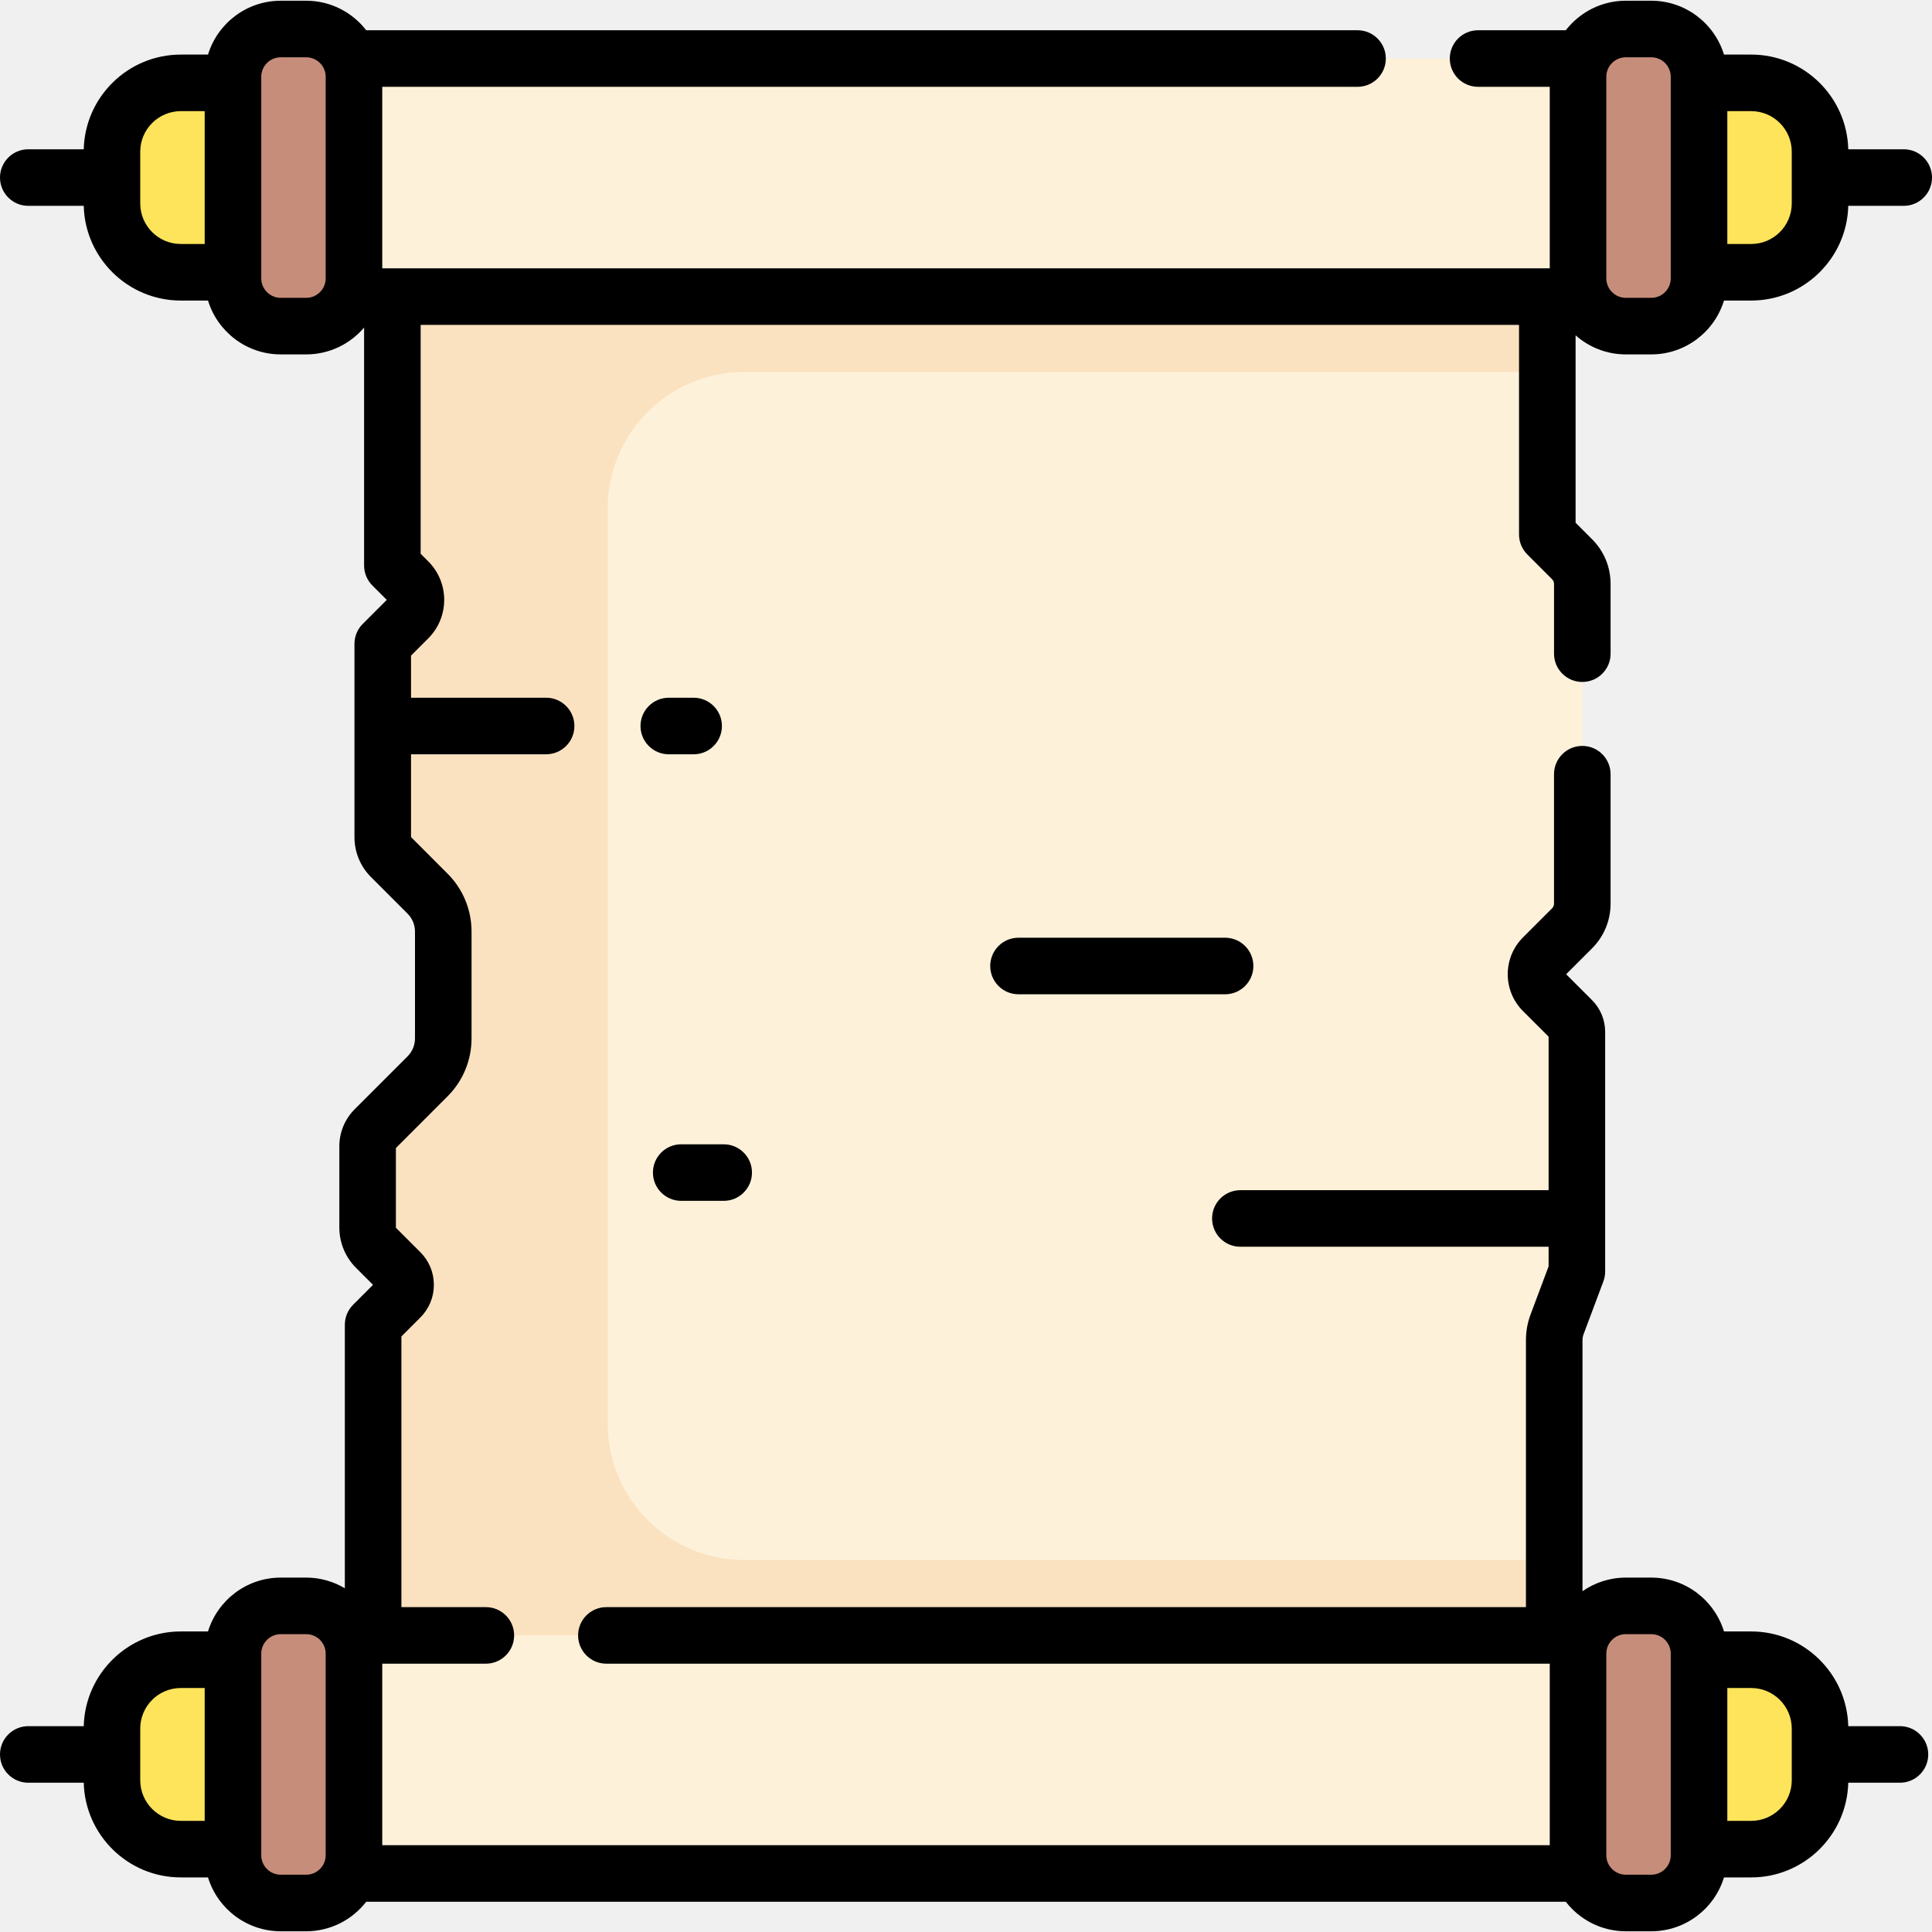
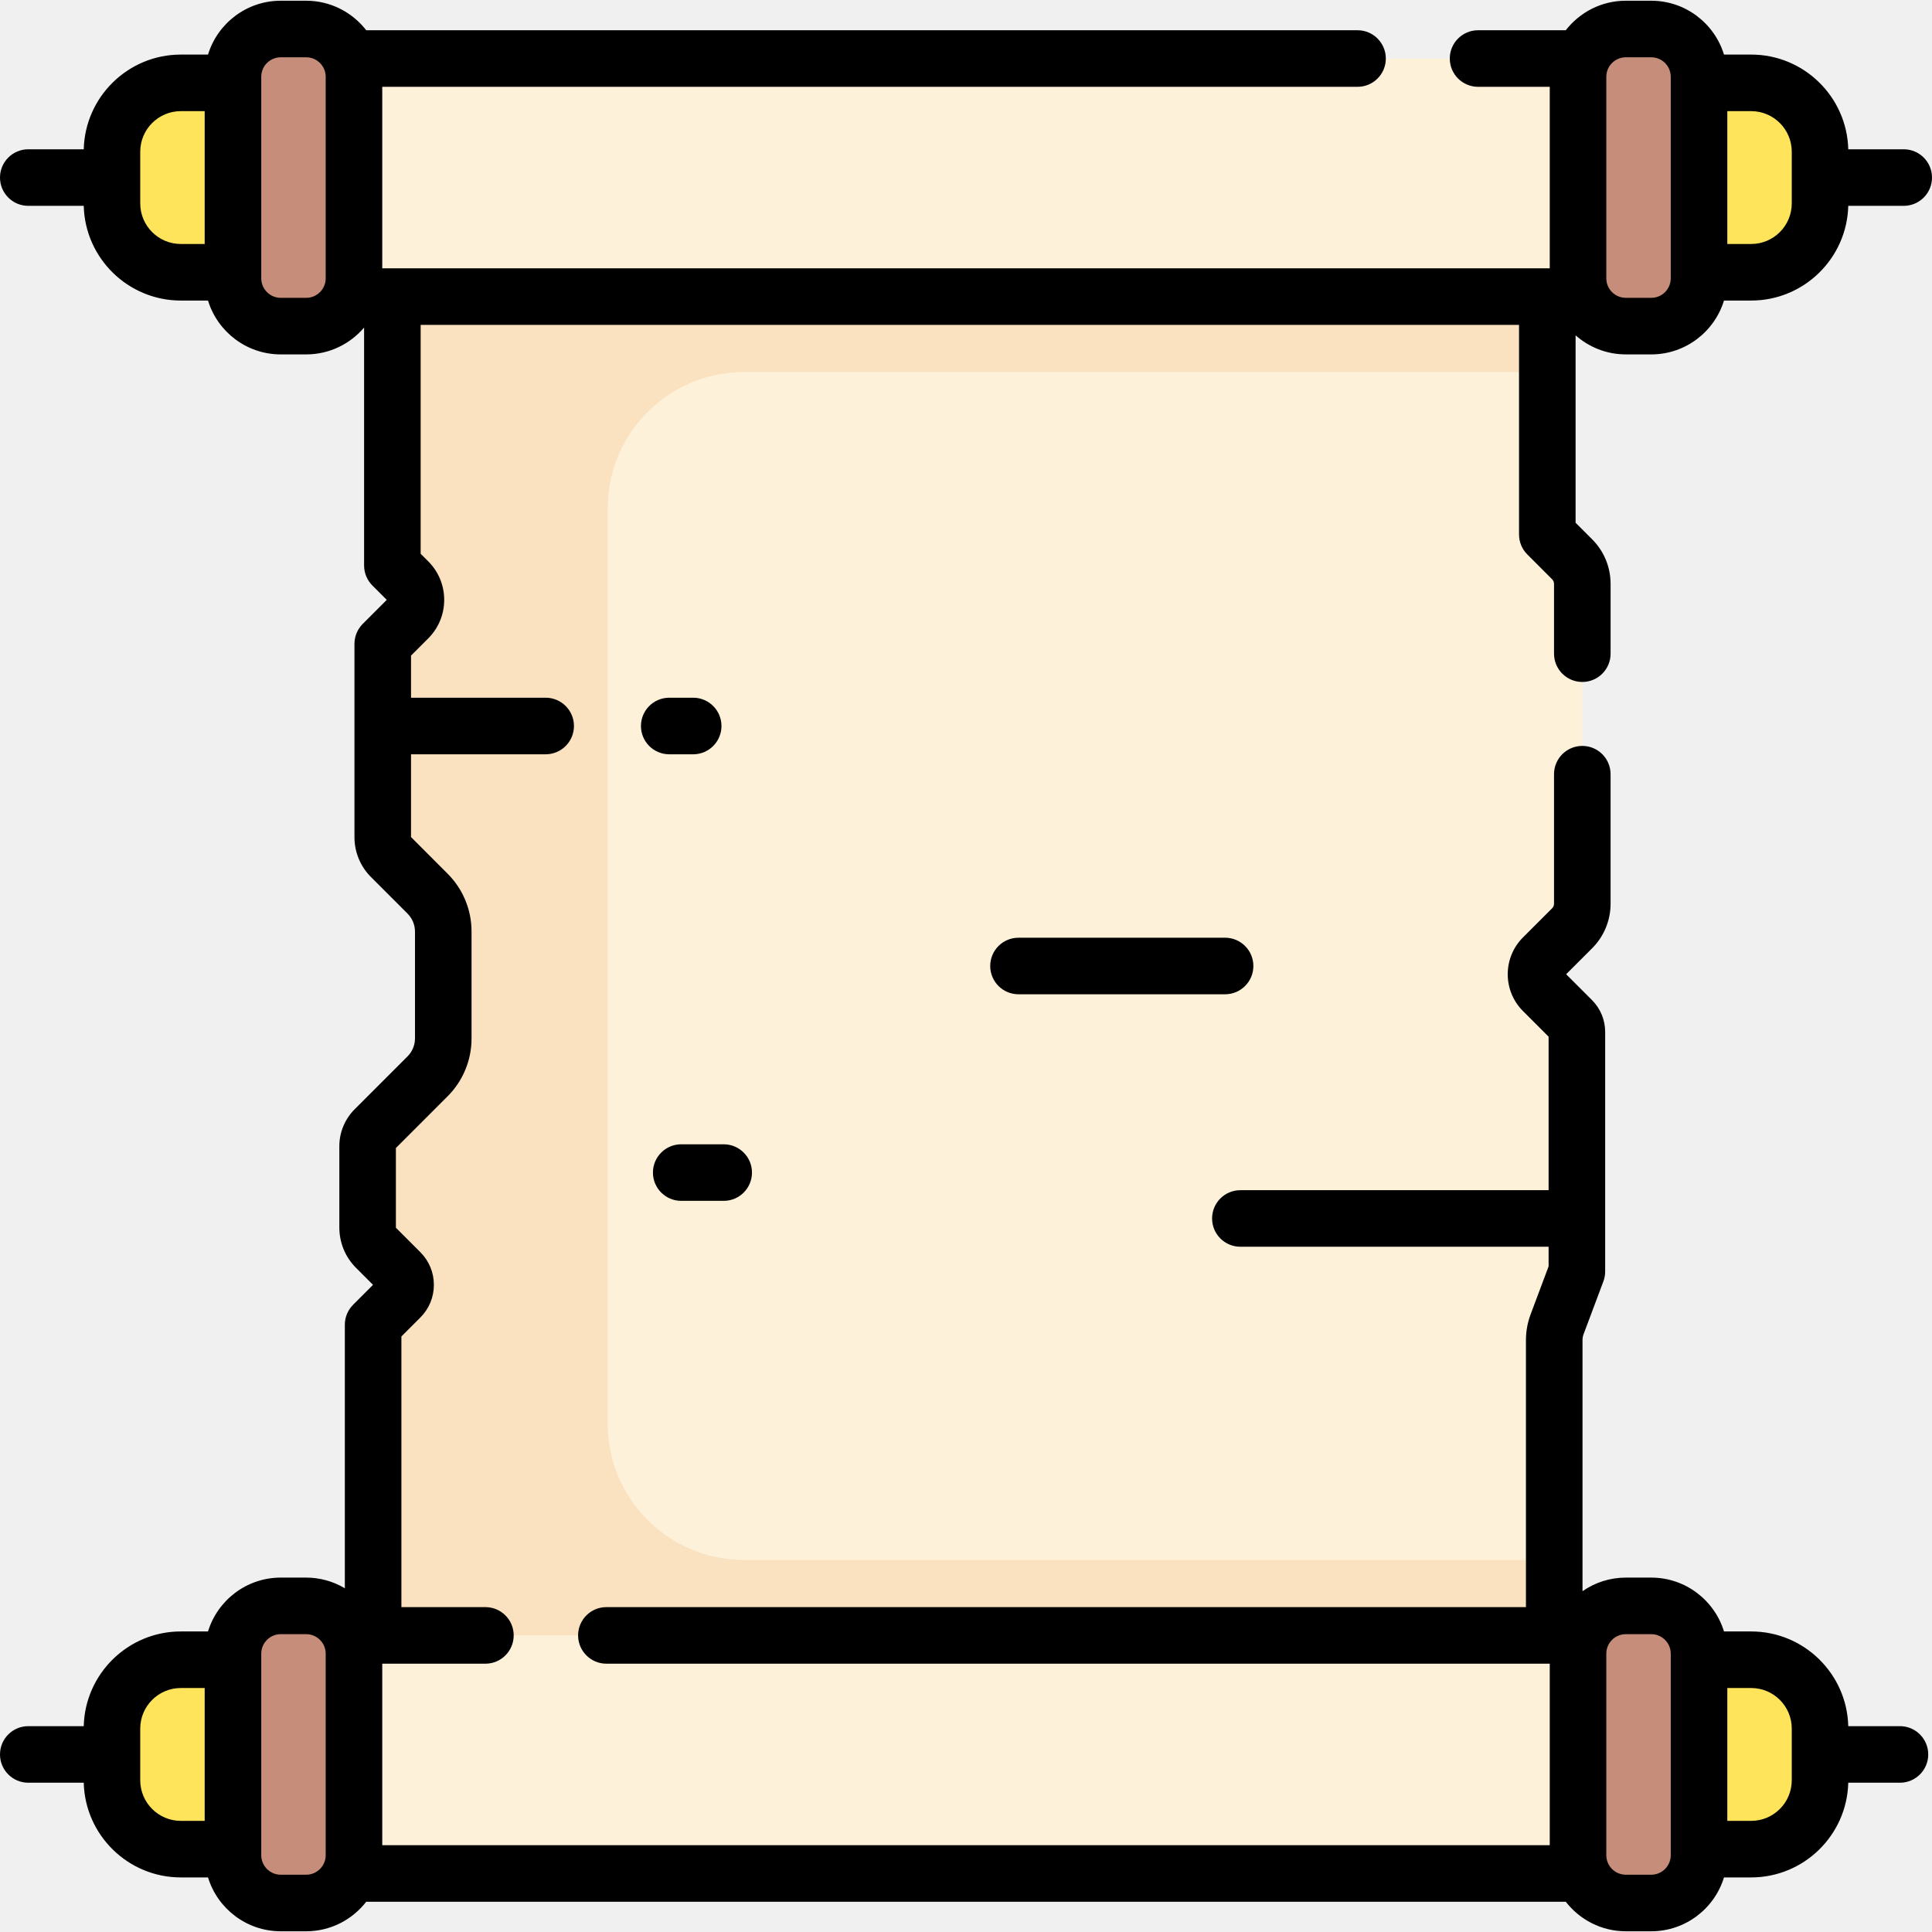
- <svg xmlns="http://www.w3.org/2000/svg" width="550" height="550" viewBox="0 0 550 550" fill="none">
-   <g clip-path="url(#clip0)">
-     <path d="M471.871 77.508H498.527C509.352 77.508 518.128 68.733 518.128 57.908V43.188C518.128 32.364 509.352 23.588 498.527 23.588H471.871V77.508Z" fill="#FEE45A" />
-     <path d="M450.446 166.231V257.239C450.446 259.88 449.405 262.413 447.537 264.281L439.25 272.557C436.609 275.198 436.609 279.492 439.25 282.133L447.494 290.377C448.396 291.278 448.9 292.502 448.9 293.78V361.976L443.276 376.983C442.739 378.433 442.46 379.968 442.46 381.513L443.125 510.199H106.221V377.123L113.971 369.373C115.957 367.387 115.957 364.155 113.971 362.17L107.079 355.267C105.523 353.721 104.653 351.618 104.653 349.417V326.348C104.653 324.513 105.383 322.752 106.682 321.453L121.7 306.436C124.577 303.559 126.187 299.662 126.187 295.594V265.226C126.187 261.157 124.577 257.261 121.7 254.384L111.319 244.003C109.806 242.49 108.958 240.439 108.958 238.303V183.299L116.236 176.032C119.134 173.123 119.134 168.421 116.236 165.512L111.706 160.982V42.472H440.871L440.485 152.148L447.537 159.2C449.405 161.057 450.446 163.591 450.446 166.231V166.231Z" fill="#FEF1DA" />
-     <path d="M442.783 444.097H211.853C190.394 444.097 172.997 426.701 172.997 405.241V144.759C172.997 123.299 190.394 105.903 211.853 105.903H440.647L440.87 42.472H172.997H111.705V160.982L116.235 165.512C119.133 168.421 119.133 173.123 116.235 176.032L108.957 183.299V238.302C108.957 240.441 109.806 242.492 111.319 244.003L121.699 254.384C124.571 257.256 126.186 261.154 126.186 265.217V295.594C126.186 299.662 124.569 303.565 121.692 306.442L106.681 321.453C105.382 322.752 104.652 324.514 104.652 326.352V349.417C104.652 351.618 105.522 353.721 107.078 355.267L113.97 362.17C115.956 364.155 115.956 367.387 113.97 369.373L106.22 377.123V510.199H172.997H443.124L442.783 444.097Z" fill="#FAE2C0" />
-     <path d="M77.364 16.663H473.178V84.434H77.364V16.663Z" fill="#FEF1DA" />
-     <path d="M462.83 92.84H470.082C477.592 92.84 483.68 86.753 483.68 79.243V21.856C483.68 14.346 477.592 8.258 470.082 8.258H462.83C455.32 8.258 449.232 14.346 449.232 21.856V79.242C449.231 86.751 455.32 92.84 462.83 92.84Z" fill="#C68D7A" />
-     <path d="M78.128 77.508H51.472C40.648 77.508 31.872 68.733 31.872 57.908V43.188C31.872 32.364 40.648 23.588 51.472 23.588H78.128V77.508Z" fill="#FEE45A" />
-     <path d="M87.171 92.84H79.919C72.409 92.84 66.321 86.753 66.321 79.243V21.856C66.321 14.346 72.409 8.258 79.919 8.258H87.171C94.681 8.258 100.769 14.346 100.769 21.856V79.242C100.769 86.751 94.68 92.84 87.171 92.84Z" fill="#C68D7A" />
-     <path d="M71.987 465.566H476.166V532.768H71.987V465.566Z" fill="#FEF1DA" />
-     <path d="M475.092 526.412H498.528C509.352 526.412 518.128 517.636 518.128 506.812V492.091C518.128 481.266 509.352 472.491 498.528 472.491H475.092V526.412Z" fill="#FEE45A" />
-     <path d="M462.83 541.743H470.082C477.592 541.743 483.68 535.655 483.68 528.146V470.76C483.68 463.25 477.592 457.162 470.082 457.162H462.83C455.32 457.162 449.232 463.25 449.232 470.76V528.146C449.231 535.654 455.32 541.743 462.83 541.743Z" fill="#C68D7A" />
-     <path d="M78.128 526.412H51.472C40.648 526.412 31.872 517.636 31.872 506.812V492.091C31.872 481.266 40.648 472.491 51.472 472.491H78.128V526.412Z" fill="#FEE45A" />
-     <path d="M87.171 541.743H79.919C72.409 541.743 66.321 535.655 66.321 528.146V470.76C66.321 463.25 72.409 457.162 79.919 457.162H87.171C94.681 457.162 100.769 463.25 100.769 470.76V528.146C100.769 535.654 94.68 541.743 87.171 541.743Z" fill="#C68D7A" />
-     <path d="M540.876 491.401H526.161C525.791 476.473 513.542 464.441 498.528 464.441H490.785C488.074 455.578 479.822 449.11 470.082 449.11H462.83C458.253 449.11 454.009 450.548 450.508 452.981V381.51C450.508 380.927 450.611 380.357 450.815 379.813L456.443 364.802C456.781 363.898 456.956 362.942 456.956 361.975V293.775C456.956 290.343 455.619 287.115 453.191 284.688L445.85 277.346L453.227 269.969C456.626 266.569 458.498 262.048 458.498 257.24V220.398C458.498 215.952 454.895 212.347 450.448 212.347C446 212.347 442.397 215.952 442.397 220.398V257.24C442.397 257.748 442.198 258.226 441.841 258.583L433.555 266.868C427.777 272.646 427.777 282.047 433.555 287.823L440.853 295.12V338.82H353.106C348.659 338.82 345.055 342.425 345.055 346.871C345.055 351.317 348.659 354.922 353.106 354.922H440.853V360.514L435.738 374.156C434.853 376.513 434.405 378.987 434.405 381.509V457.514H172.623C168.176 457.514 164.572 461.119 164.572 465.565C164.572 470.011 168.176 473.616 172.623 473.616H441.18V525.285H108.82V473.616H138.313C142.759 473.616 146.364 470.011 146.364 465.565C146.364 461.119 142.759 457.514 138.313 457.514H114.27V380.458L119.665 375.063C122.148 372.58 123.515 369.279 123.515 365.768C123.515 362.257 122.148 358.955 119.665 356.473L112.769 349.577C112.727 349.535 112.703 349.478 112.703 349.42V326.814L127.389 312.128C131.807 307.711 134.239 301.838 134.239 295.591V265.224C134.239 258.976 131.807 253.103 127.389 248.686L117.011 238.297V214.728H155.468C159.914 214.728 163.519 211.123 163.519 206.677C163.519 202.231 159.914 198.626 155.468 198.626H117.011V186.634L121.927 181.718C127.965 175.68 127.965 165.857 121.927 159.82L119.753 157.646V92.485H432.437V152.149C432.437 154.284 433.285 156.332 434.795 157.842L441.842 164.889C442.2 165.247 442.399 165.725 442.399 166.233V186.087C442.399 190.534 446.002 194.138 450.45 194.138C454.897 194.138 458.501 190.534 458.501 186.087V166.233C458.501 161.425 456.629 156.904 453.228 153.502L448.539 148.814V95.46C452.356 98.828 457.352 100.89 462.831 100.89H470.083C479.823 100.89 488.075 94.422 490.786 85.559H498.529C513.543 85.559 525.794 73.527 526.162 58.599H541.95C546.398 58.599 550.001 54.994 550.001 50.548C550.001 46.102 546.398 42.497 541.95 42.497H526.162C525.792 27.569 513.543 15.537 498.529 15.537H490.785C488.074 6.674 479.822 0.206 470.082 0.206H462.83C455.882 0.206 449.706 3.508 445.742 8.611H420.775C416.328 8.611 412.724 12.216 412.724 16.662C412.724 21.109 416.328 24.713 420.775 24.713H441.18V76.382H108.82V24.714H386.465C390.913 24.714 394.516 21.11 394.516 16.663C394.516 12.217 390.913 8.612 386.465 8.612H104.259C100.294 3.509 94.118 0.207 87.171 0.207H79.919C70.179 0.207 61.927 6.674 59.216 15.538H51.472C36.457 15.538 24.207 27.571 23.839 42.498H8.051C3.605 42.498 0 46.103 0 50.549C0 54.995 3.605 58.6 8.051 58.6H23.839C24.209 73.528 36.458 85.56 51.472 85.56H59.215C61.926 94.425 70.178 100.891 79.918 100.891H87.17C93.768 100.891 99.675 97.917 103.649 93.248V160.982C103.649 163.117 104.497 165.166 106.007 166.675L110.103 170.771L103.267 177.608C101.756 179.117 100.908 181.165 100.908 183.301V238.299C100.908 242.607 102.586 246.656 105.631 249.701L116.003 260.073C117.379 261.449 118.137 263.279 118.137 265.225V295.592C118.137 297.538 117.379 299.367 116.003 300.743L100.984 315.762C98.158 318.588 96.602 322.347 96.602 326.344V349.42C96.602 353.781 98.3 357.88 101.383 360.963L106.189 365.769L100.526 371.432C99.016 372.941 98.168 374.989 98.168 377.124V452.143C94.94 450.229 91.188 449.109 87.171 449.109H79.919C70.179 449.109 61.927 455.576 59.216 464.44H51.472C36.457 464.44 24.207 476.473 23.839 491.4H8.051C3.605 491.4 0 495.005 0 499.451C0 503.897 3.605 507.502 8.051 507.502H23.839C24.209 522.429 36.458 534.462 51.472 534.462H59.215C61.926 543.326 70.178 549.793 79.918 549.793H87.17C94.118 549.793 100.294 546.49 104.259 541.387H445.742C449.706 546.49 455.882 549.793 462.83 549.793H470.082C479.822 549.793 488.074 543.325 490.785 534.462H498.528C513.542 534.462 525.792 522.429 526.161 507.502H540.876C545.323 507.502 548.927 503.897 548.927 499.451C548.927 495.005 545.323 491.401 540.876 491.401V491.401ZM510.077 43.189V57.909C510.077 64.277 504.897 69.457 498.528 69.457H491.731V31.639H498.528C504.897 31.639 510.077 36.821 510.077 43.189V43.189ZM462.83 16.309H470.082C473.14 16.309 475.629 18.797 475.629 21.856V79.242C475.629 82.301 473.14 84.788 470.082 84.788H462.83C459.771 84.788 457.282 82.3 457.282 79.242V21.856C457.282 18.796 459.772 16.309 462.83 16.309V16.309ZM39.923 57.909V43.189C39.923 36.82 45.103 31.639 51.472 31.639H58.269V69.457H51.472C45.105 69.457 39.923 64.277 39.923 57.909V57.909ZM92.718 79.242C92.718 82.301 90.23 84.788 87.171 84.788H79.919C76.861 84.788 74.372 82.3 74.372 79.242V21.856C74.372 18.797 76.861 16.309 79.919 16.309H87.171C90.23 16.309 92.718 18.797 92.718 21.856V79.242ZM39.923 506.812V492.091C39.923 485.723 45.103 480.542 51.472 480.542H58.269V518.36H51.472C45.105 518.36 39.923 513.179 39.923 506.812ZM87.171 533.692H79.919C76.861 533.692 74.372 531.204 74.372 528.146V470.76C74.372 467.7 76.861 465.213 79.919 465.213H87.171C90.23 465.213 92.718 467.701 92.718 470.76V528.146C92.718 531.204 90.23 533.692 87.171 533.692ZM475.629 528.145C475.629 531.204 473.14 533.691 470.082 533.691H462.83C459.771 533.691 457.282 531.203 457.282 528.145V470.759C457.282 467.699 459.771 465.212 462.83 465.212H470.082C473.14 465.212 475.629 467.7 475.629 470.759V528.145ZM510.077 506.812C510.077 513.179 504.897 518.36 498.528 518.36H491.731V480.542H498.528C504.897 480.542 510.077 485.723 510.077 492.091V506.812Z" fill="black" />
-     <path d="M197.464 214.73C201.91 214.73 205.515 211.125 205.515 206.679C205.515 202.233 201.91 198.628 197.464 198.628H190.391C185.945 198.628 182.34 202.233 182.34 206.679C182.34 211.125 185.945 214.73 190.391 214.73H197.464Z" fill="black" />
-     <path d="M289.945 266.948C285.498 266.948 281.895 270.553 281.895 274.999C281.895 279.446 285.498 283.05 289.945 283.05H348.758C353.205 283.05 356.809 279.446 356.809 274.999C356.809 270.553 353.205 266.948 348.758 266.948H289.945Z" fill="black" />
-     <path d="M193.927 341.858H206.022C210.468 341.858 214.072 338.253 214.072 333.807C214.072 329.36 210.468 325.756 206.022 325.756H193.927C189.481 325.756 185.876 329.36 185.876 333.807C185.876 338.253 189.481 341.858 193.927 341.858Z" fill="black" />
+ <svg xmlns="http://www.w3.org/2000/svg" width="550" height="550" fill="none">
+   <g clip-path="url(#a)">
+     <path d="M471.871 77.508h26.656c10.825 0 19.601-8.775 19.601-19.6v-14.72c0-10.824-8.776-19.6-19.601-19.6h-26.656v53.92Z" fill="#FEE45A" />
+     <path d="M450.446 166.231v91.008a9.95 9.95 0 0 1-2.909 7.042l-8.287 8.276a6.777 6.777 0 0 0 0 9.576l8.244 8.244a4.806 4.806 0 0 1 1.406 3.403v68.196l-5.624 15.007a13.053 13.053 0 0 0-.816 4.53l.665 128.686H106.221V377.123l7.75-7.75a5.099 5.099 0 0 0 0-7.203l-6.892-6.903a8.236 8.236 0 0 1-2.426-5.85v-23.069c0-1.835.73-3.596 2.029-4.895l15.018-15.017a15.323 15.323 0 0 0 4.487-10.842v-30.368c0-4.069-1.61-7.965-4.487-10.842l-10.381-10.381a8.061 8.061 0 0 1-2.361-5.7v-55.004l7.278-7.267a7.452 7.452 0 0 0 0-10.52l-4.53-4.53V42.472h329.165l-.386 109.676 7.052 7.052a9.908 9.908 0 0 1 2.909 7.031Z" fill="#FEF1DA" />
+     <path d="M442.783 444.097h-230.93c-21.459 0-38.856-17.396-38.856-38.856V144.759c0-21.46 17.397-38.856 38.856-38.856h228.794l.223-63.43H111.705v118.509l4.53 4.53a7.452 7.452 0 0 1 0 10.52l-7.278 7.267v55.003c0 2.139.849 4.19 2.362 5.701l10.38 10.381a15.323 15.323 0 0 1 4.487 10.833v30.377c0 4.068-1.617 7.971-4.494 10.848l-15.011 15.011a6.928 6.928 0 0 0-2.029 4.899v23.065c0 2.201.87 4.304 2.426 5.85l6.892 6.903a5.099 5.099 0 0 1 0 7.203l-7.75 7.75v133.076h336.904l-.341-66.102Z" fill="#FAE2C0" />
+     <path d="M77.364 16.663h395.814v67.77H77.364v-67.77Z" fill="#FEF1DA" />
+     <path d="M462.83 92.84h7.252c7.51 0 13.598-6.087 13.598-13.597V21.856c0-7.51-6.088-13.598-13.598-13.598h-7.252c-7.51 0-13.598 6.088-13.598 13.598v57.386c-.001 7.51 6.088 13.598 13.598 13.598Z" fill="#C68D7A" />
+     <path d="M78.128 77.508H51.472c-10.824 0-19.6-8.775-19.6-19.6v-14.72c0-10.824 8.776-19.6 19.6-19.6h26.656v53.92Z" fill="#FEE45A" />
+     <path d="M87.171 92.84H79.92c-7.51 0-13.598-6.087-13.598-13.597V21.856c0-7.51 6.088-13.598 13.598-13.598h7.252c7.51 0 13.598 6.088 13.598 13.598v57.386c0 7.51-6.09 13.598-13.598 13.598Z" fill="#C68D7A" />
+     <path d="M71.987 465.566h404.179v67.202H71.987v-67.202Z" fill="#FEF1DA" />
+     <path d="M475.092 526.412h23.436c10.824 0 19.6-8.776 19.6-19.6v-14.721c0-10.825-8.776-19.6-19.6-19.6h-23.436v53.921Z" fill="#FEE45A" />
+     <path d="M462.83 541.743h7.252c7.51 0 13.598-6.088 13.598-13.597V470.76c0-7.51-6.088-13.598-13.598-13.598h-7.252c-7.51 0-13.598 6.088-13.598 13.598v57.386c-.001 7.508 6.088 13.597 13.598 13.597Z" fill="#C68D7A" />
+     <path d="M78.128 526.412H51.472c-10.824 0-19.6-8.776-19.6-19.6v-14.721c0-10.825 8.776-19.6 19.6-19.6h26.656v53.921Z" fill="#FEE45A" />
+     <path d="M87.171 541.743H79.92c-7.51 0-13.598-6.088-13.598-13.597V470.76c0-7.51 6.088-13.598 13.598-13.598h7.252c7.51 0 13.598 6.088 13.598 13.598v57.386c0 7.508-6.09 13.597-13.598 13.597Z" fill="#C68D7A" />
+     <path d="M540.876 491.401h-14.715c-.37-14.928-12.619-26.96-27.633-26.96h-7.743c-2.711-8.863-10.963-15.331-20.703-15.331h-7.252a21.523 21.523 0 0 0-12.322 3.871V381.51c0-.583.103-1.153.307-1.697l5.628-15.011c.338-.904.513-1.86.513-2.827v-68.2c0-3.432-1.337-6.66-3.765-9.087l-7.341-7.342 7.377-7.377a17.887 17.887 0 0 0 5.271-12.729v-36.842a8.05 8.05 0 1 0-16.101 0v36.842c0 .508-.199.986-.556 1.343l-8.286 8.285c-5.778 5.778-5.778 15.179 0 20.955l7.298 7.297v43.7h-87.747a8.05 8.05 0 1 0 0 16.102h87.747v5.592l-5.115 13.642a20.846 20.846 0 0 0-1.333 7.353v76.005H172.623a8.05 8.05 0 1 0 0 16.102H441.18v51.669H108.82v-51.669h29.493a8.052 8.052 0 0 0 0-16.102H114.27v-77.056l5.395-5.395a13.059 13.059 0 0 0 3.85-9.295c0-3.511-1.367-6.813-3.85-9.295l-6.896-6.896a.224.224 0 0 1-.066-.157v-22.606l14.686-14.686a23.23 23.23 0 0 0 6.85-16.537v-30.367a23.23 23.23 0 0 0-6.85-16.538l-10.378-10.389v-23.569h38.457a8.052 8.052 0 0 0 0-16.102h-38.457v-11.992l4.916-4.916c6.038-6.038 6.038-15.861 0-21.898l-2.174-2.174V92.485h312.684v59.664c0 2.135.848 4.183 2.358 5.693l7.047 7.047c.358.358.557.836.557 1.344v19.854a8.05 8.05 0 0 0 8.051 8.051 8.05 8.05 0 0 0 8.051-8.051v-19.854c0-4.808-1.872-9.329-5.273-12.731l-4.689-4.688V95.46c3.817 3.368 8.813 5.43 14.292 5.43h7.252c9.74 0 17.992-6.468 20.703-15.331h7.743c15.014 0 27.265-12.032 27.633-26.96h15.788a8.05 8.05 0 0 0 8.051-8.05 8.05 8.05 0 0 0-8.051-8.052h-15.788c-.37-14.928-12.619-26.96-27.633-26.96h-7.744C488.074 6.674 479.822.207 470.082.207h-7.252c-6.948 0-13.124 3.301-17.088 8.404h-24.967a8.05 8.05 0 1 0 0 16.102h20.405v51.669H108.82V24.714h277.645a8.05 8.05 0 0 0 8.051-8.05 8.05 8.05 0 0 0-8.051-8.052H104.259C100.294 3.51 94.118.207 87.171.207H79.92c-9.74 0-17.992 6.467-20.703 15.331h-7.744c-15.015 0-27.265 12.033-27.633 26.96H8.051a8.051 8.051 0 0 0 0 16.102h15.788c.37 14.928 12.619 26.96 27.633 26.96h7.743c2.71 8.865 10.963 15.331 20.703 15.331h7.252c6.598 0 12.505-2.974 16.479-7.643v67.734a8.05 8.05 0 0 0 2.358 5.693l4.096 4.096-6.836 6.837a8.044 8.044 0 0 0-2.359 5.693v54.998a16.02 16.02 0 0 0 4.723 11.402l10.372 10.372a7.239 7.239 0 0 1 2.134 5.152v30.367a7.237 7.237 0 0 1-2.134 5.151l-15.019 15.019a14.869 14.869 0 0 0-4.382 10.582v23.076c0 4.361 1.698 8.46 4.781 11.543l4.806 4.806-5.663 5.663a8.046 8.046 0 0 0-2.358 5.692v75.019a21.488 21.488 0 0 0-10.997-3.034H79.92c-9.74 0-17.992 6.467-20.703 15.331h-7.744c-15.015 0-27.265 12.033-27.633 26.96H8.051a8.051 8.051 0 0 0 0 16.102h15.788c.37 14.927 12.619 26.96 27.633 26.96h7.743c2.71 8.864 10.963 15.331 20.703 15.331h7.252c6.948 0 13.124-3.303 17.089-8.406h341.483c3.964 5.103 10.14 8.406 17.088 8.406h7.252c9.74 0 17.992-6.468 20.703-15.331h7.743c15.014 0 27.264-12.033 27.633-26.96h14.715a8.05 8.05 0 1 0 0-16.101ZM510.077 43.189v14.72c0 6.368-5.18 11.548-11.549 11.548h-6.797V31.64h6.797c6.369 0 11.549 5.182 11.549 11.55Zm-47.247-26.88h7.252a5.554 5.554 0 0 1 5.547 5.547v57.386a5.553 5.553 0 0 1-5.547 5.546h-7.252a5.554 5.554 0 0 1-5.548-5.546V21.856c0-3.06 2.49-5.547 5.548-5.547ZM39.923 57.91v-14.72c0-6.37 5.18-11.55 11.55-11.55h6.796v37.818h-6.797c-6.367 0-11.549-5.18-11.549-11.548Zm52.795 21.333a5.552 5.552 0 0 1-5.547 5.546H79.92a5.553 5.553 0 0 1-5.547-5.546V21.856a5.553 5.553 0 0 1 5.547-5.547h7.252a5.553 5.553 0 0 1 5.547 5.547v57.386Zm-52.795 427.57v-14.721c0-6.368 5.18-11.549 11.55-11.549h6.796v37.818h-6.797c-6.367 0-11.549-5.181-11.549-11.548Zm47.248 26.88H79.92a5.553 5.553 0 0 1-5.547-5.546V470.76a5.552 5.552 0 0 1 5.547-5.547h7.252a5.553 5.553 0 0 1 5.547 5.547v57.386a5.553 5.553 0 0 1-5.547 5.546Zm388.458-5.547a5.553 5.553 0 0 1-5.547 5.546h-7.252a5.553 5.553 0 0 1-5.548-5.546v-57.386a5.553 5.553 0 0 1 5.548-5.547h7.252a5.553 5.553 0 0 1 5.547 5.547v57.386Zm34.448-21.333c0 6.367-5.18 11.548-11.549 11.548h-6.797v-37.818h6.797c6.369 0 11.549 5.181 11.549 11.549v14.721Z" fill="#000" />
+     <path d="M197.464 214.73a8.052 8.052 0 0 0 0-16.102h-7.073a8.052 8.052 0 0 0 0 16.102h7.073ZM289.945 266.948a8.05 8.05 0 0 0-8.05 8.051 8.05 8.05 0 0 0 8.05 8.051h58.813a8.05 8.05 0 1 0 0-16.102h-58.813ZM193.927 341.858h12.095a8.05 8.05 0 0 0 8.05-8.051 8.05 8.05 0 0 0-8.05-8.051h-12.095a8.05 8.05 0 1 0 0 16.102Z" fill="#000" />
  </g>
  <defs>
-     <clipPath id="clip0">
-       <rect width="550" height="550" fill="white" />
+     <clipPath id="a">
+       <path fill="#fff" d="M0 0h550v550H0z" />
    </clipPath>
  </defs>
</svg>
